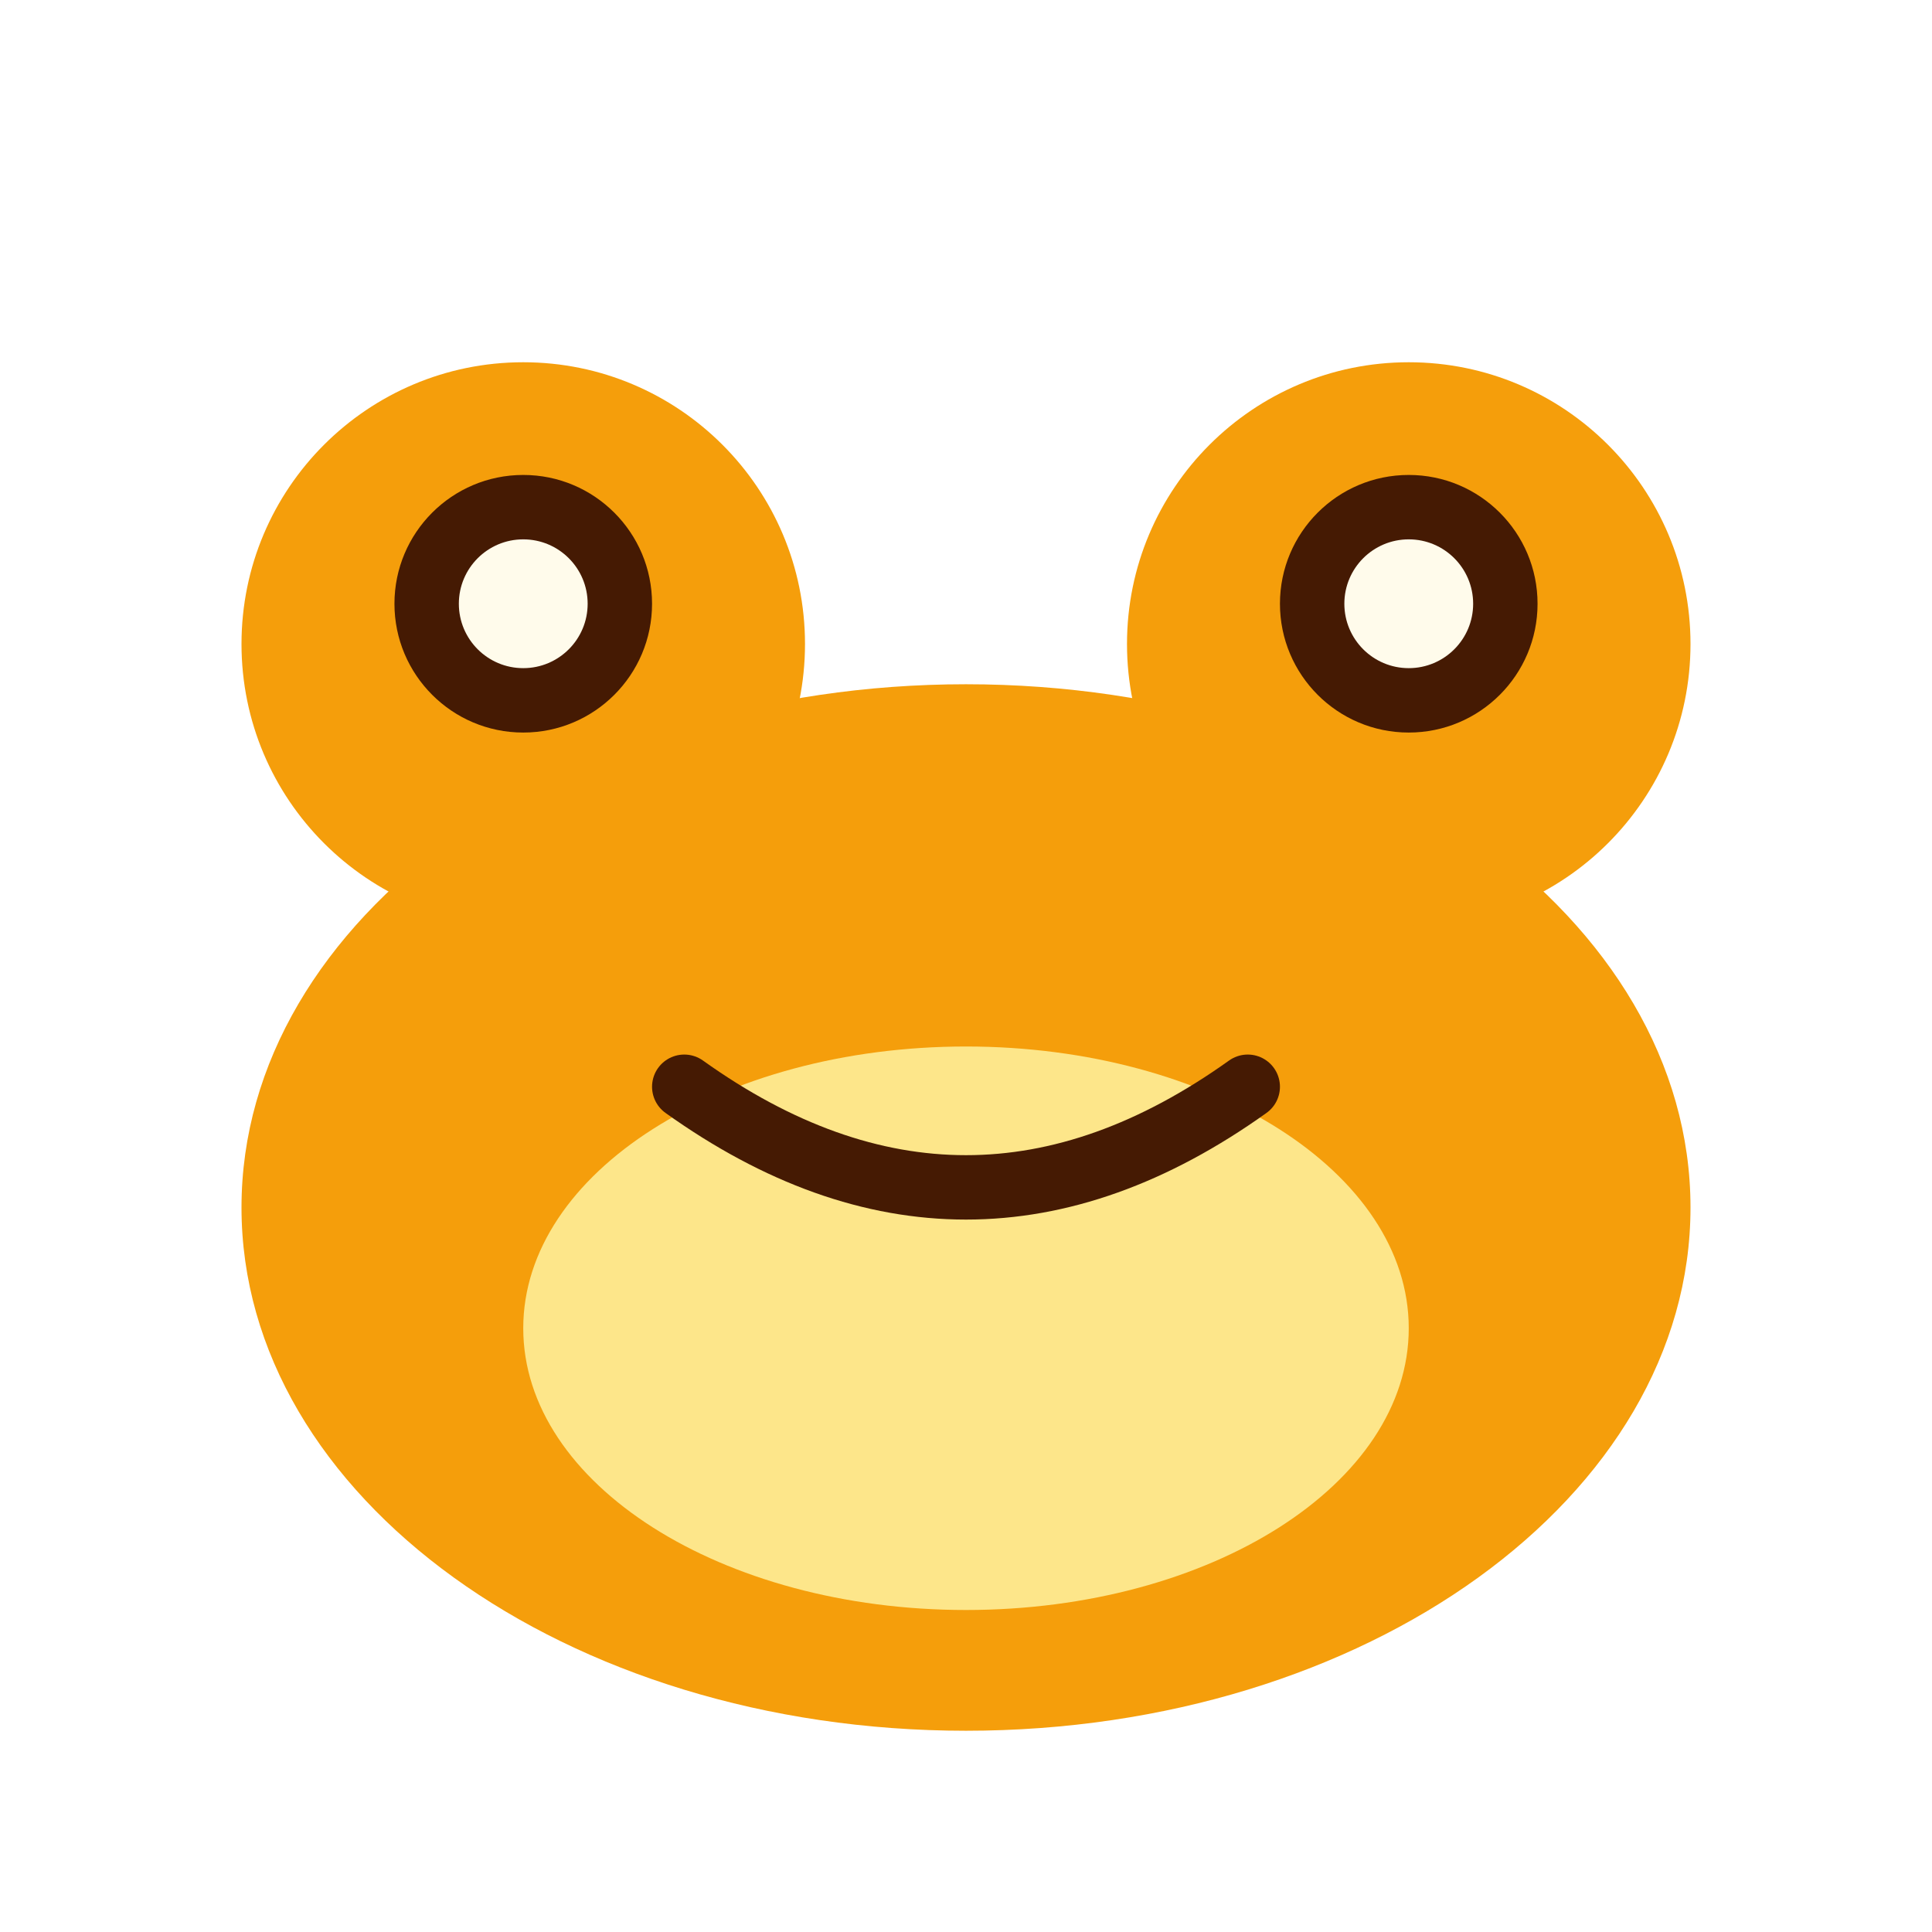
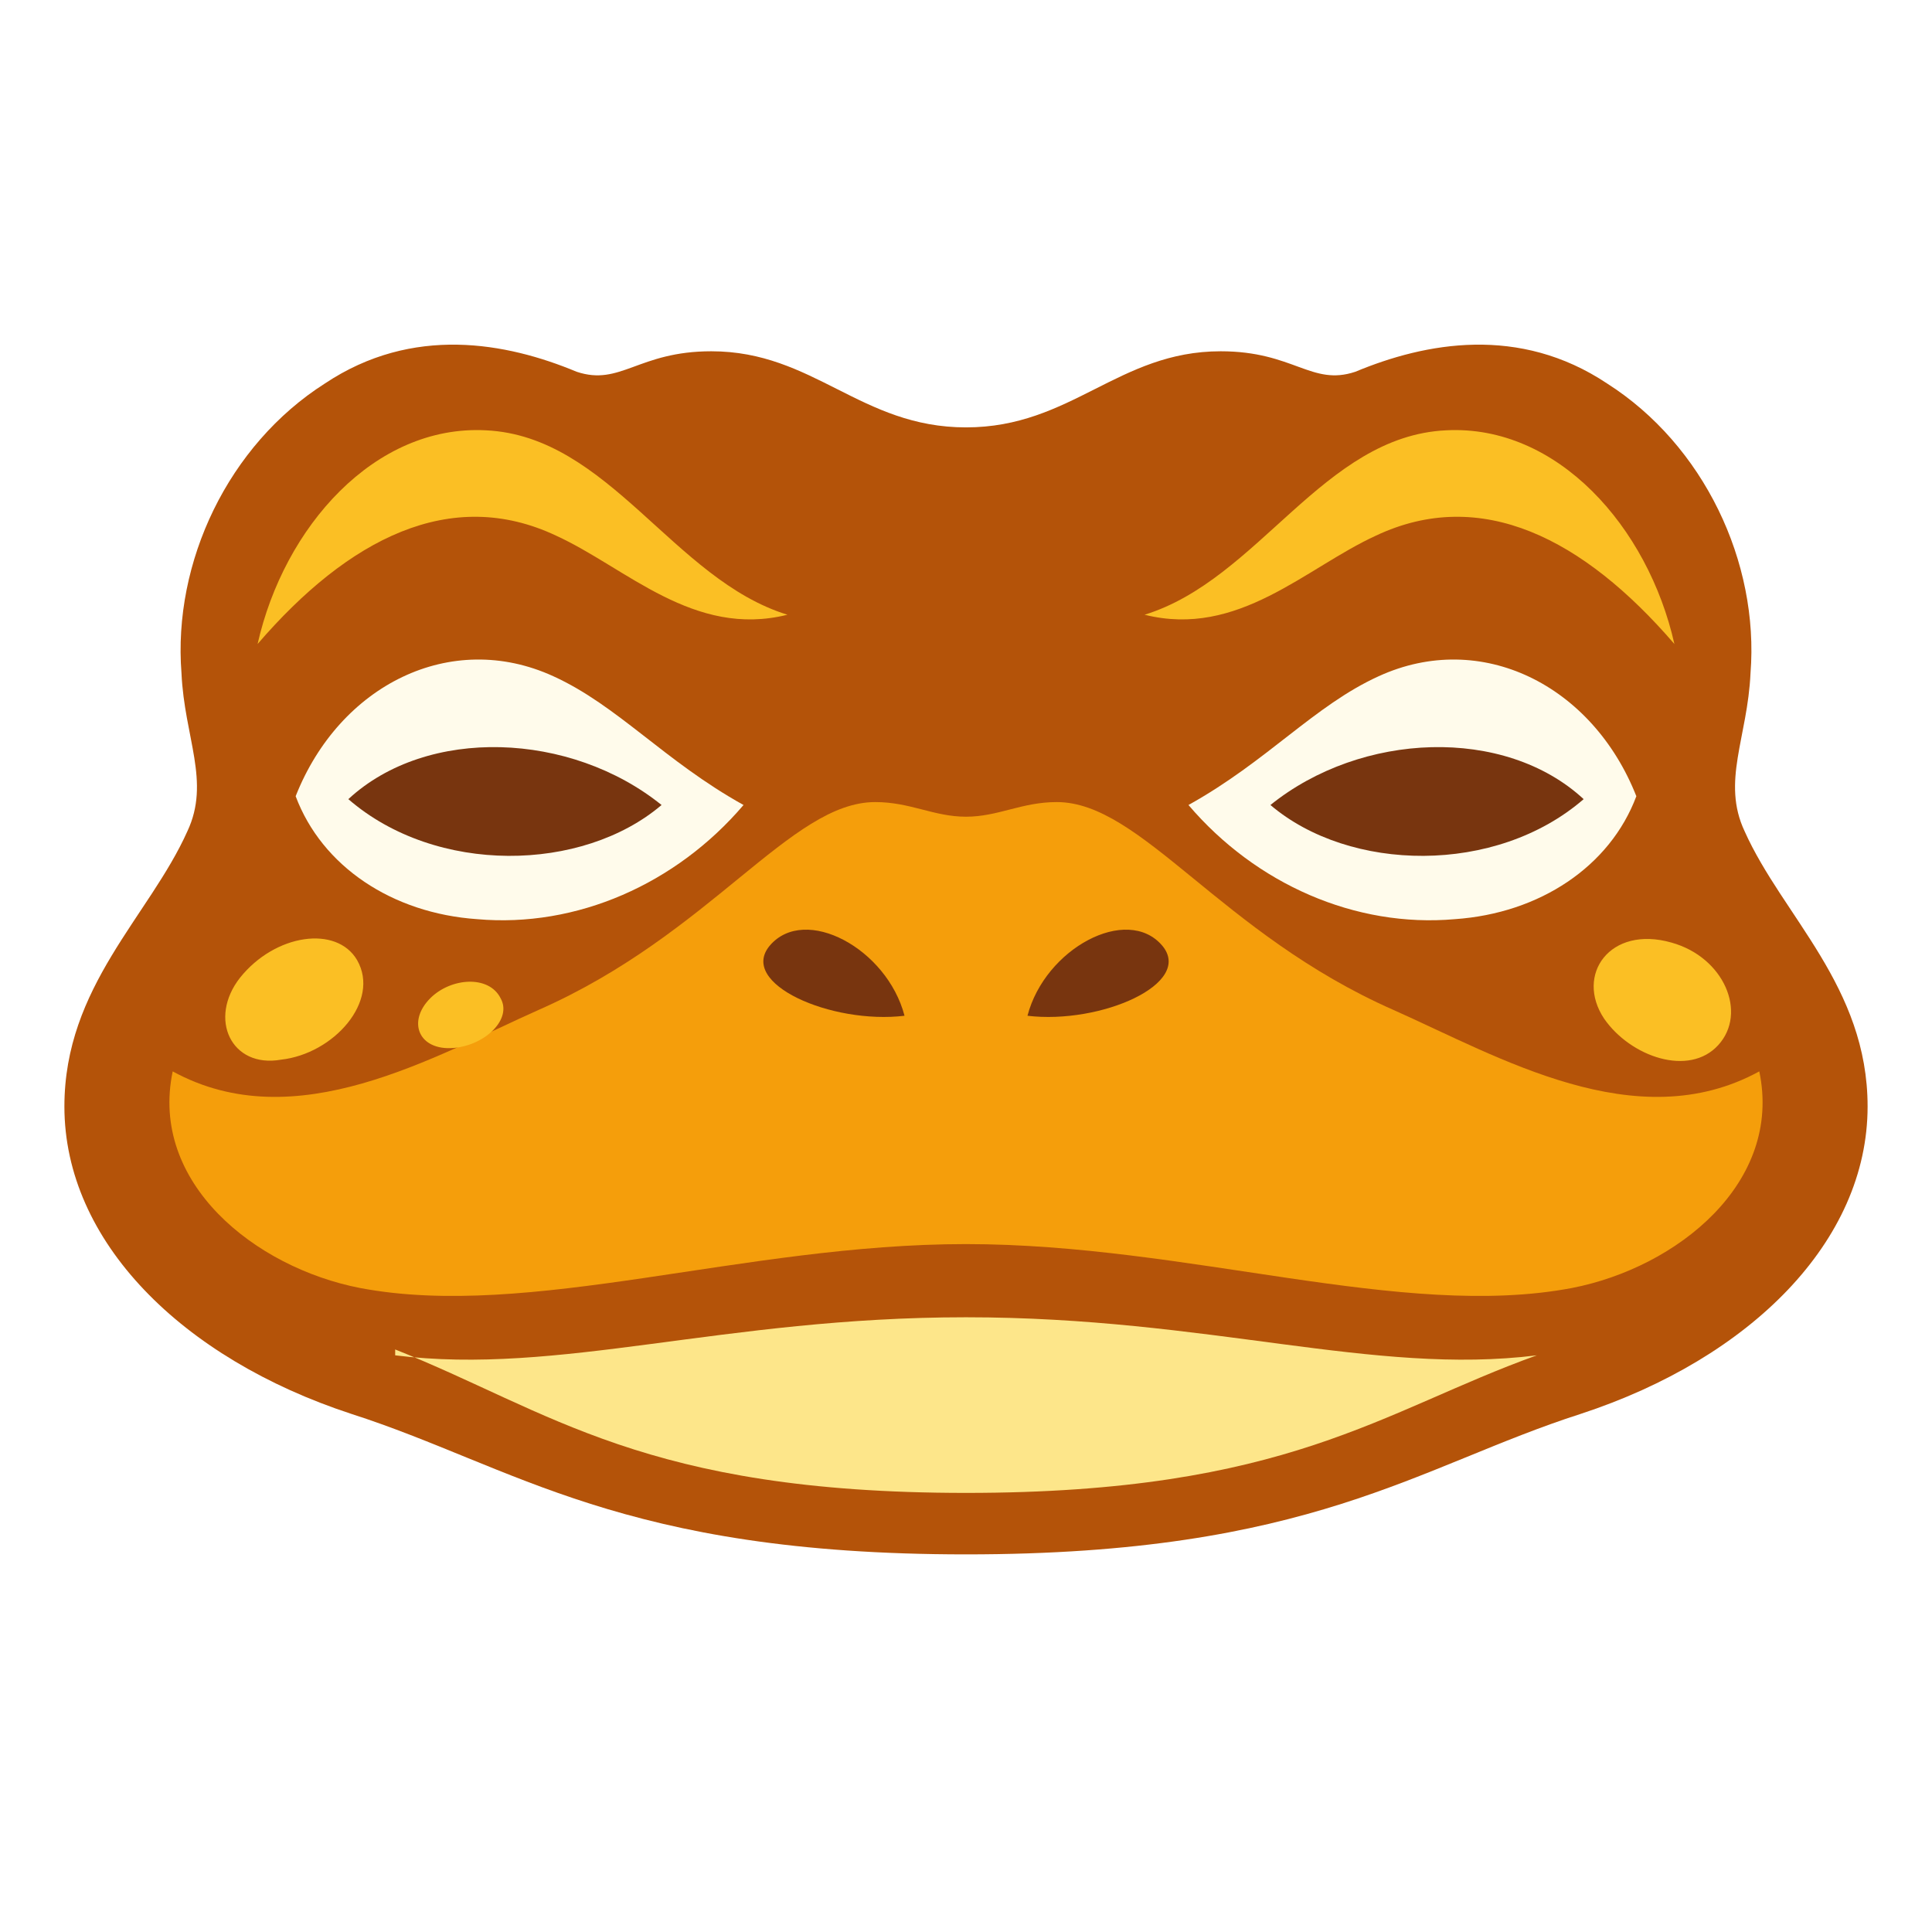
- <svg xmlns="http://www.w3.org/2000/svg" viewBox="0 0 48 48">
-   <ellipse cx="24" cy="30" rx="18" ry="13" fill="#f59e0b" />
-   <circle cx="13" cy="16" r="7" fill="#f59e0b" />
-   <circle cx="35" cy="16" r="7" fill="#f59e0b" />
-   <circle cx="13" cy="15" r="3.2" fill="#451a03" />
-   <circle cx="35" cy="15" r="3.2" fill="#451a03" />
-   <circle cx="13" cy="15" r="1.6" fill="#fffbeb" />
-   <circle cx="35" cy="15" r="1.6" fill="#fffbeb" />
-   <ellipse cx="24" cy="33" rx="11" ry="7" fill="#fde68a" />
-   <path d="M17 27 q7 5 14 0" stroke="#451a03" stroke-width="1.6" fill="none" stroke-linecap="round" />
+ <svg xmlns="http://www.w3.org/2000/svg" viewBox="-1 2 66 66">
+   <path fill="#b45309" d="M32 16.6c-3.6 0-5.2-2.6-8.7-2.6-2.5 0-3.1 1.2-4.6.7-2.4-1-5.6-1.6-8.6.4-3.3 2.1-5.2 6.1-4.9 9.9.1 2.2 1 3.7.2 5.4-1.3 2.9-4.2 5.3-4.2 9.4 0 4.6 4 8.6 9.8 10.5 5.6 1.8 9.2 4.8 21 4.8s15.4-3 21-4.8c5.8-1.9 9.8-5.9 9.8-10.5 0-4.1-2.9-6.5-4.2-9.4-.8-1.7.1-3.2.2-5.4.3-3.8-1.6-7.8-4.9-9.9-3-2-6.2-1.4-8.6-.4-1.5.5-2.1-.7-4.6-.7-3.5 0-5.1 2.6-8.7 2.6Z" />
+   <path fill="#f59e0b" d="M4.9 38.6c4.2 2.3 8.9-.5 12.5-2.1 5.9-2.6 8.6-7.1 11.5-7.1 1.2 0 2 .5 3.1.5s1.9-.5 3.1-.5c2.9 0 5.6 4.5 11.5 7.1 3.6 1.6 8.3 4.4 12.5 2.1.8 3.8-2.8 6.7-6.4 7.4-5.8 1.1-13.1-1.5-20.7-1.5S17.1 47.1 11.3 46c-3.6-.7-7.2-3.6-6.4-7.4Z" />
+   <path fill="#fde68a" d="M12.5 48.3c5.6.7 11.2-1.3 19.5-1.3s13.9 2 19.5 1.3C46.2 50.2 43 53 32 53s-14.2-2.8-19.5-4.9Z" />
+   <g id="eye">
+     <path fill="#fbbf24" d="M7.8 24c.9-4 4-7.5 7.8-7.3 4.2.2 6.4 5.1 10.3 6.3-3.2.8-5.5-1.6-7.9-2.7-3.6-1.7-7.1.1-10.2 3.7Z" />
+     <path fill="#fffbeb" d="M9.1 29.2c1.5-3.8 5.3-5.7 8.8-4.1 2.2 1 3.8 2.9 6.5 4.4-2.3 2.7-5.7 4.2-9.1 3.9-2.9-.2-5.3-1.8-6.2-4.2Z" />
+     <path fill="#78350f" d="M10.9 29.3c2.7-2.5 7.6-2.3 10.7.2-2.7 2.3-7.7 2.4-10.7-.2Z" />
+     <path fill="#78350f" d="M25.3 34.3c1.2-1.4 4 .1 4.6 2.4-2.5.3-5.7-1.1-4.6-2.4Z" />
+   </g>
+   <use href="#eye" transform="translate(64 0) scale(-1 1)" />
+   <path fill="#fbbf24" d="M7.2 35.4c1.2-1.5 3.3-1.8 4-.6.8 1.4-.8 3.2-2.6 3.4-1.7.3-2.5-1.4-1.4-2.8Zm6.5.7c.7-.7 2-.8 2.4 0 .4.7-.5 1.6-1.6 1.7-1.2.1-1.6-.9-.8-1.7Zm42.4-1.9c1.8.5 2.6 2.4 1.6 3.5s-3 .4-3.9-.9c-1-1.5.2-3.2 2.3-2.6Z" />
</svg>
